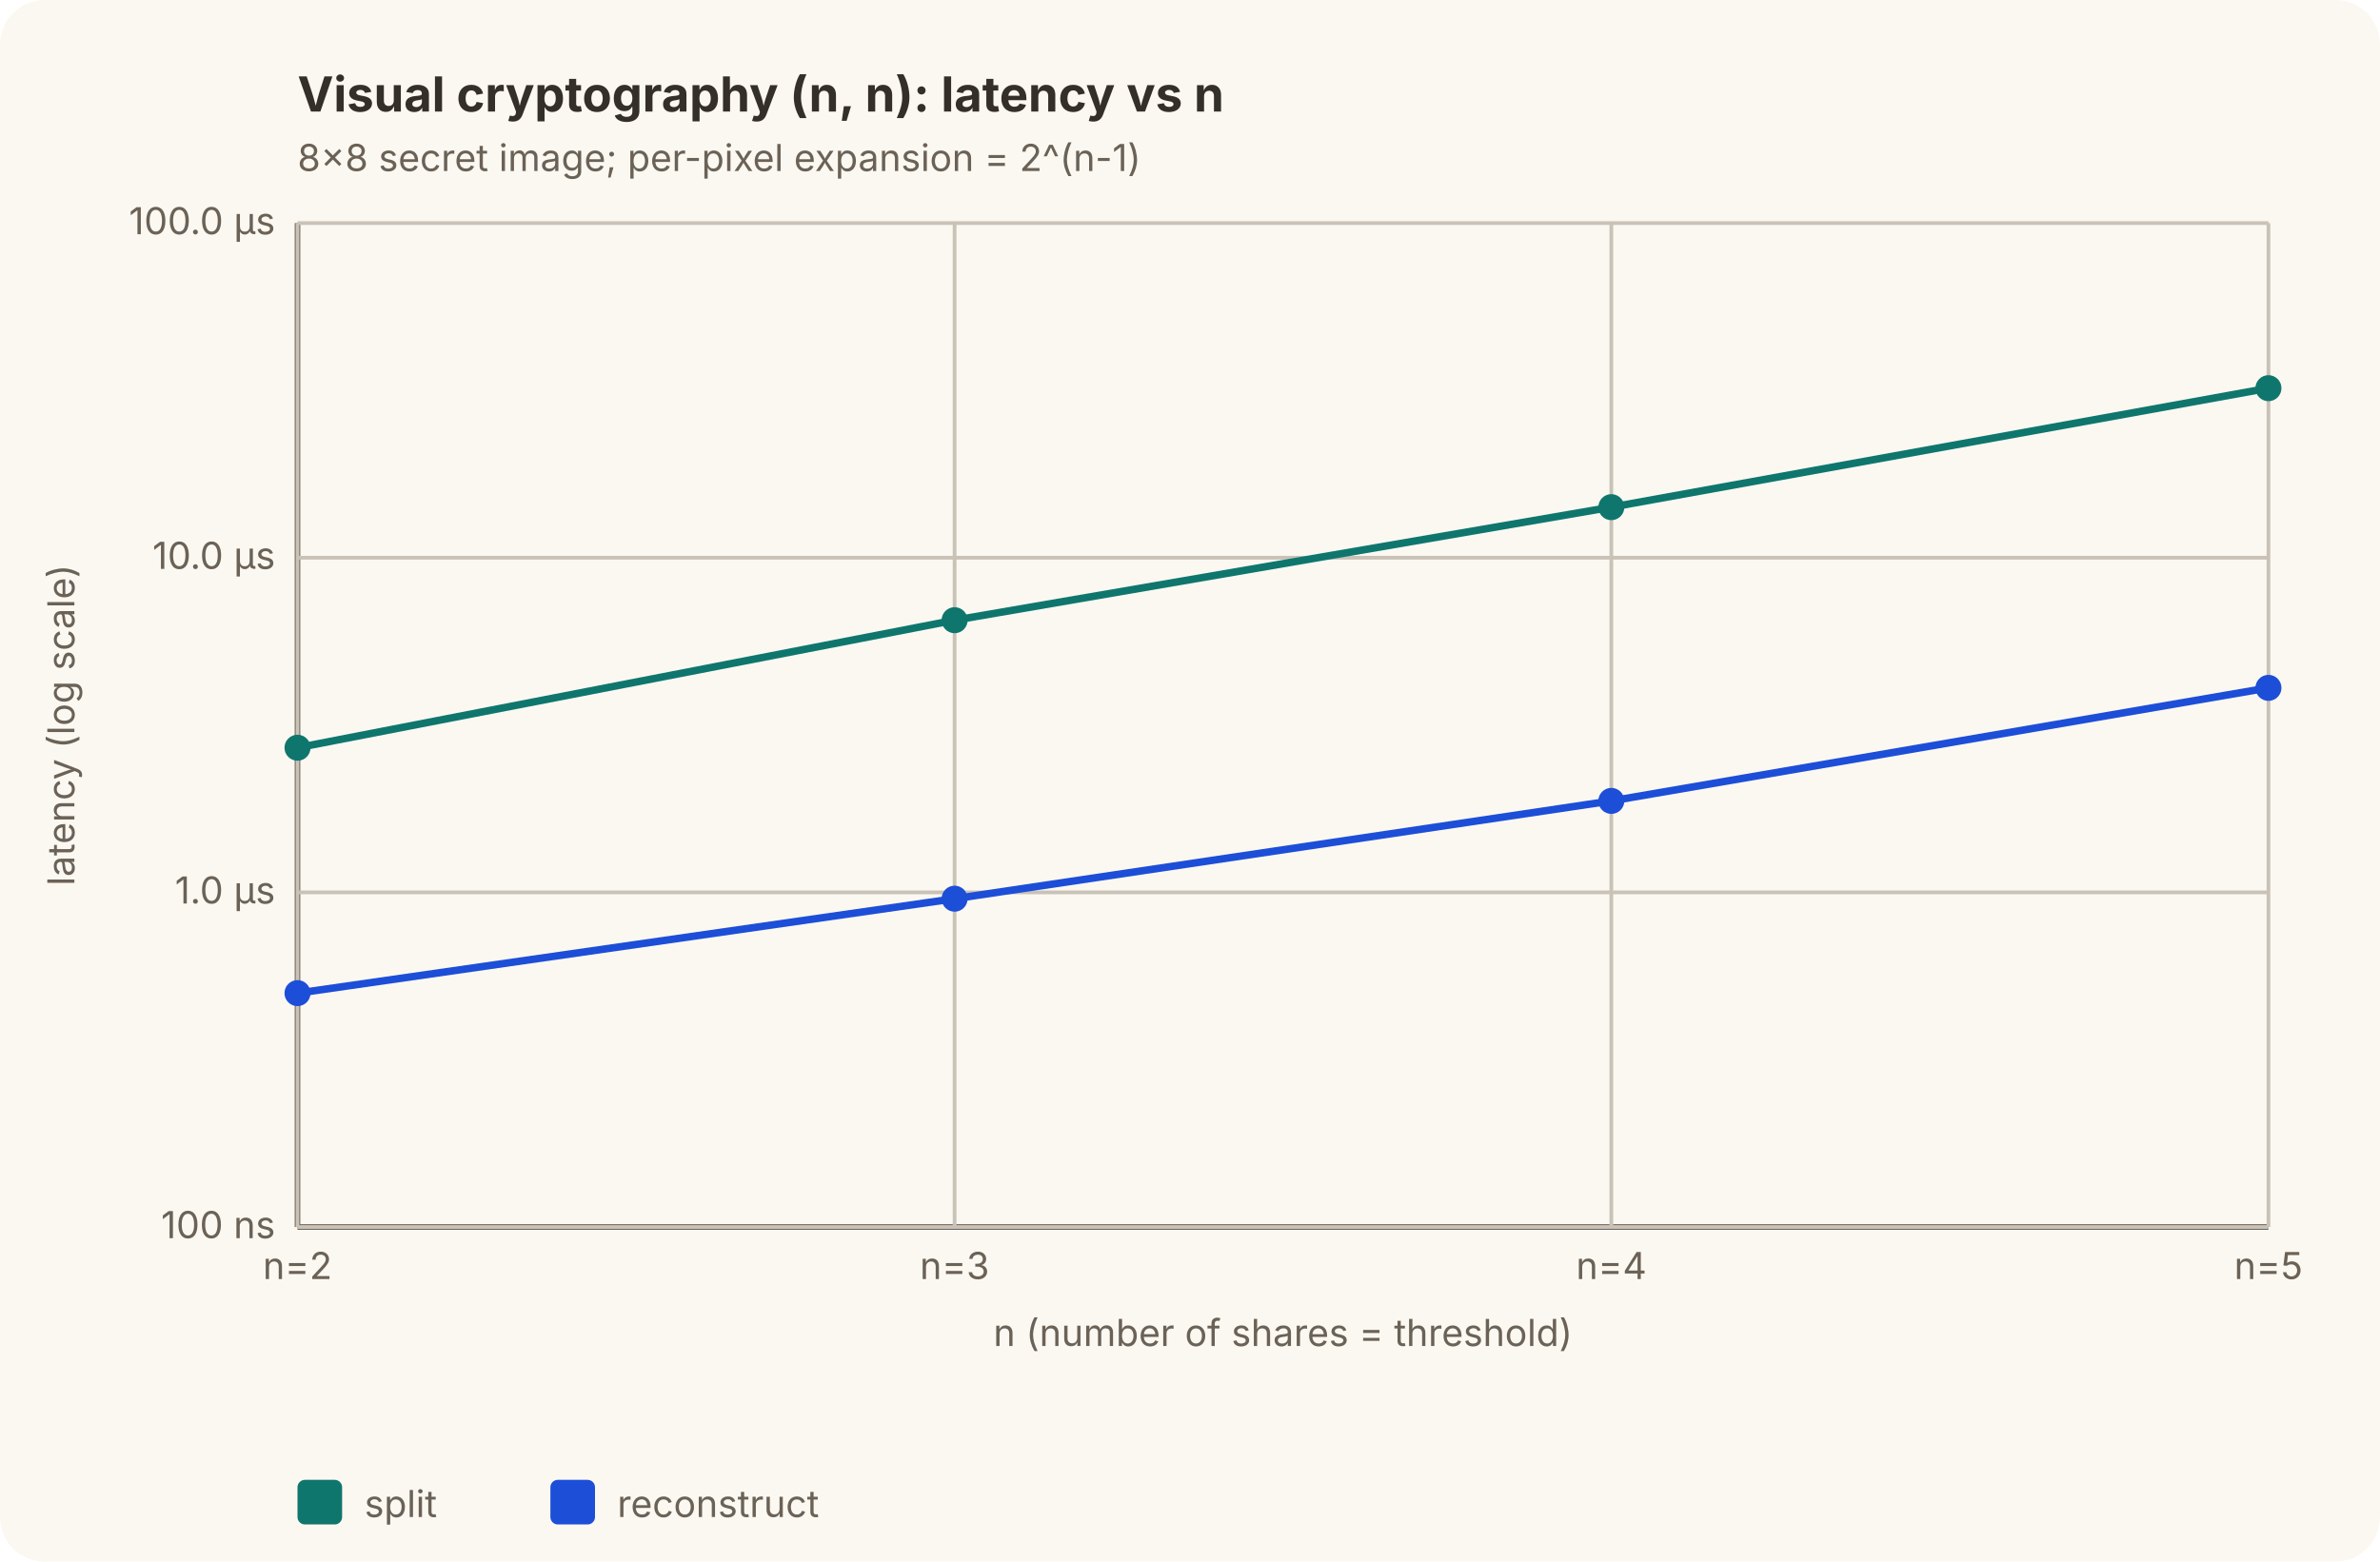
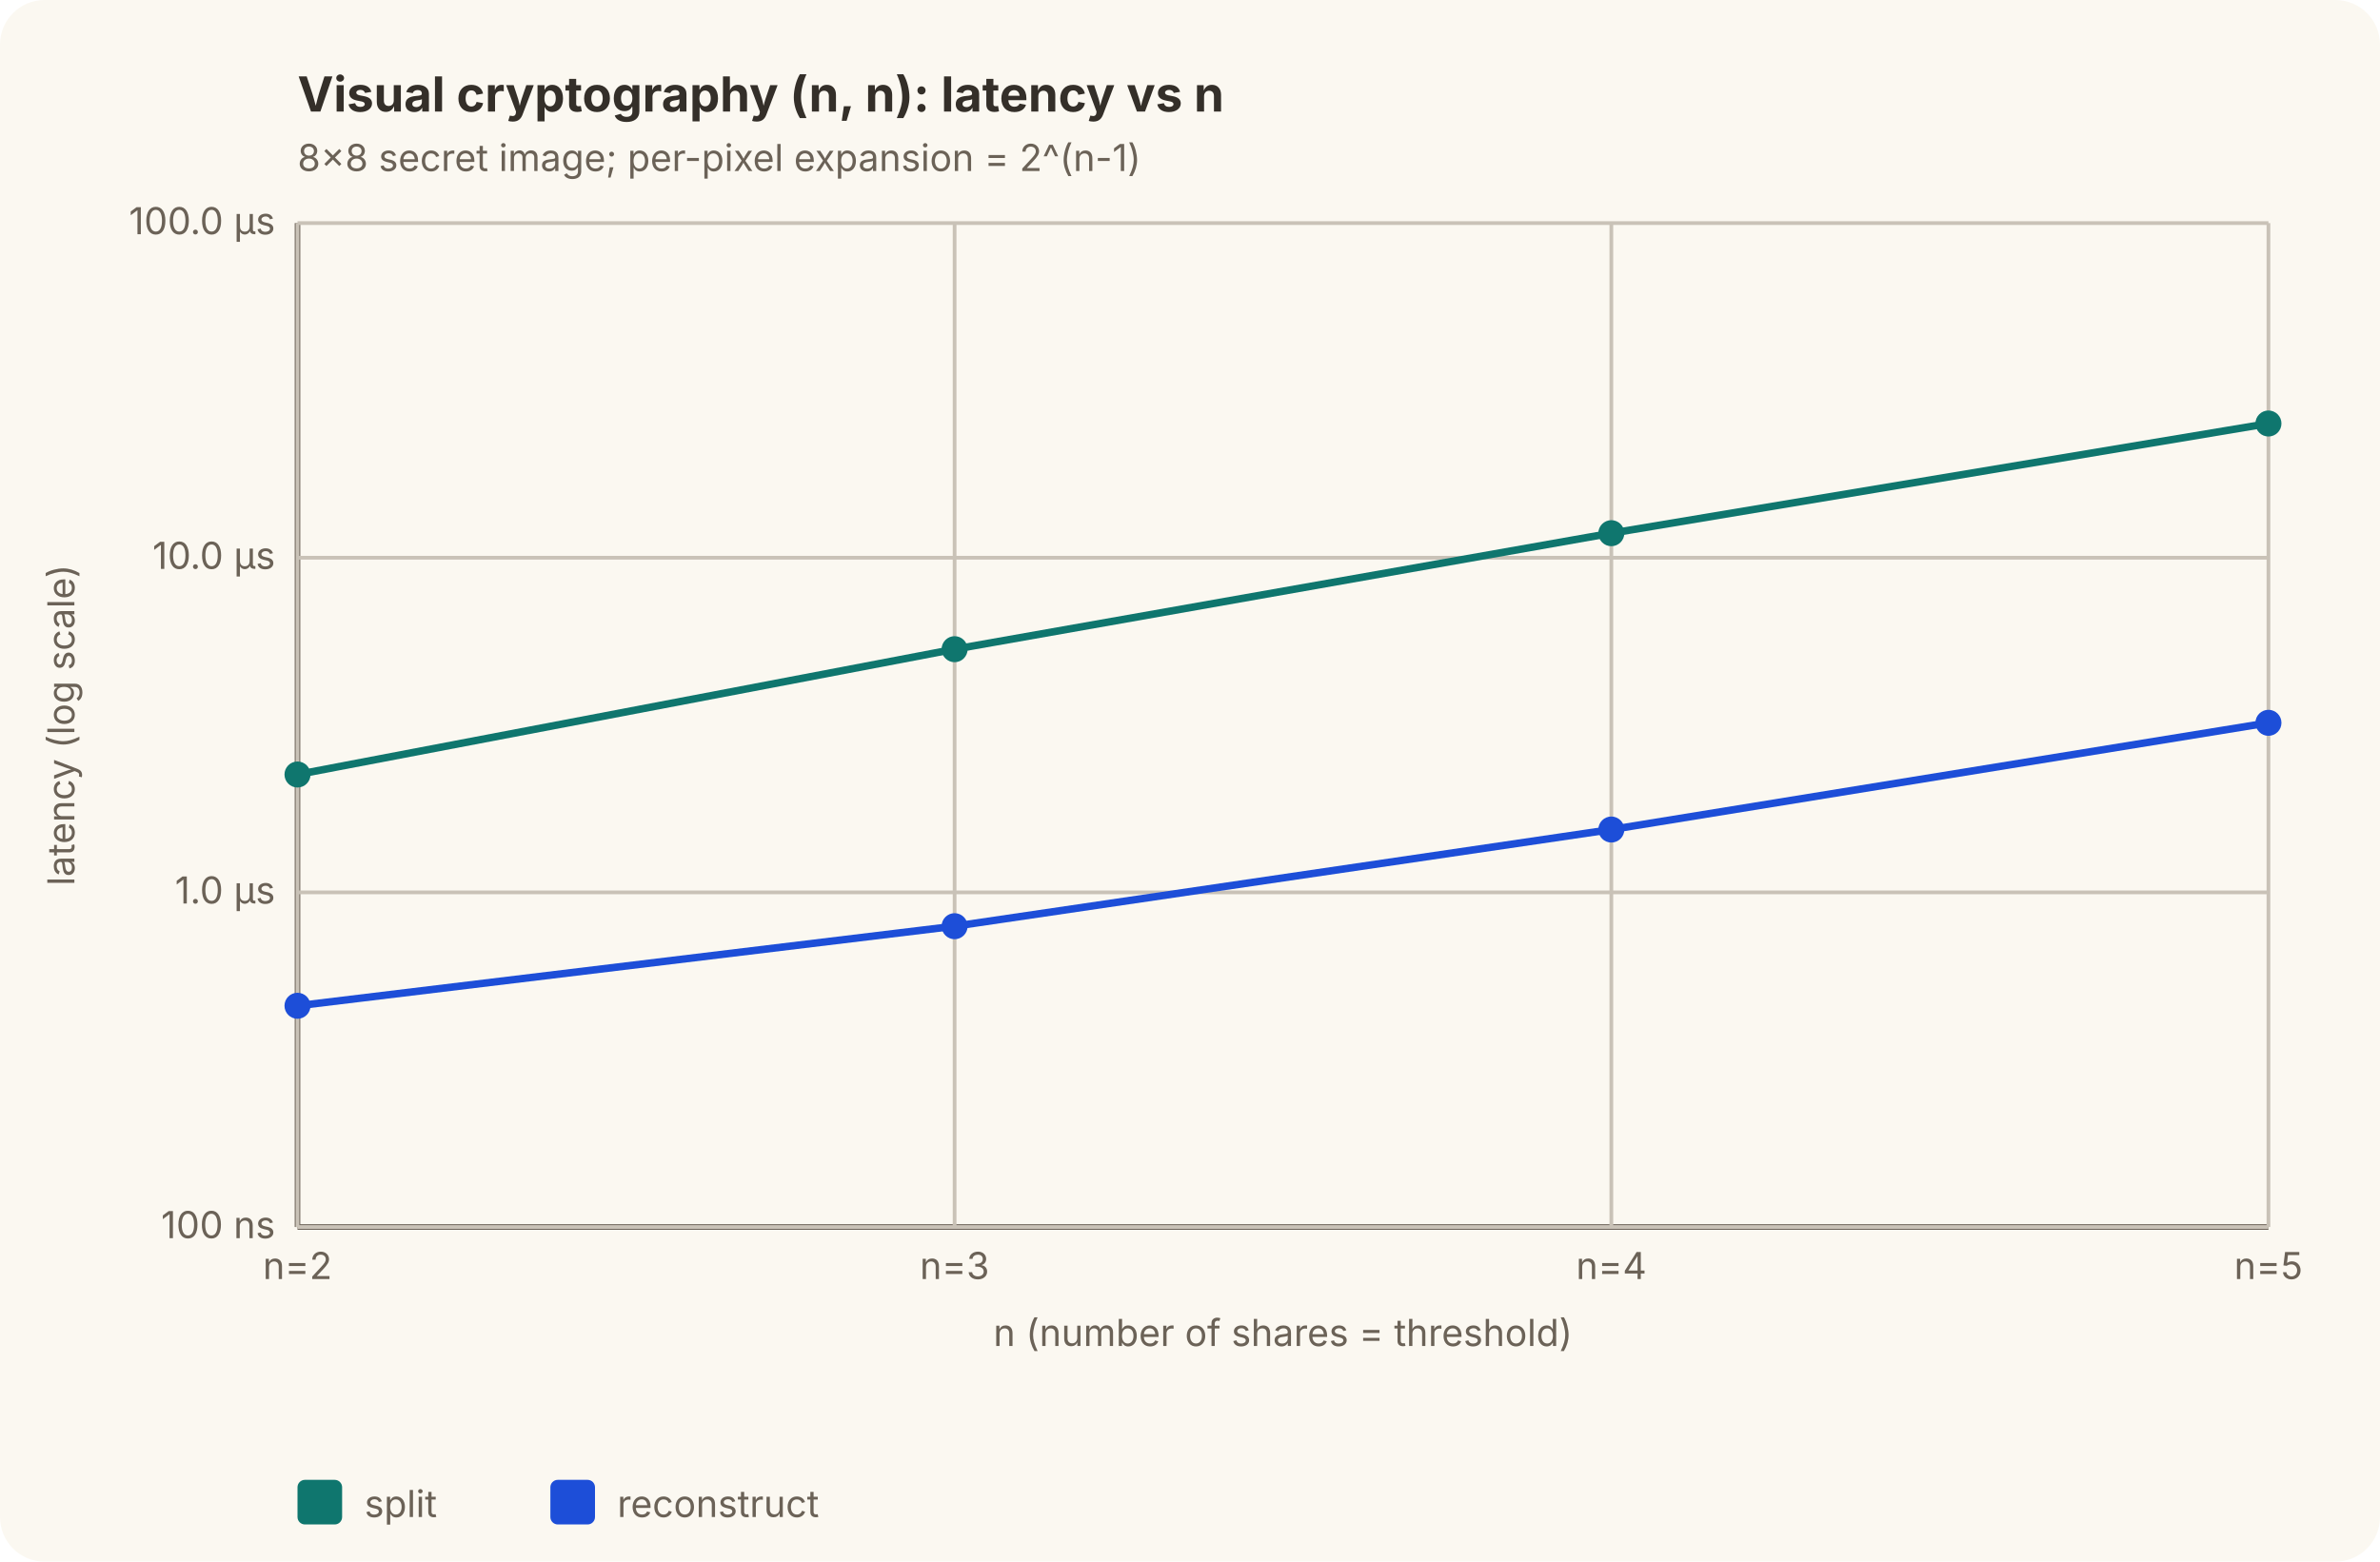
<svg xmlns="http://www.w3.org/2000/svg" width="640" height="420" viewBox="0 0 640 420" role="img">
  <style>
    .bg { fill: #fbf8f1; }
    .grid { stroke: #c9c2b7; stroke-width: 1; fill: none; }
    .axis { stroke: #6b6257; stroke-width: 1.5; fill: none; }
    .label { fill: #342f29; font: 11px ui-sans-serif, -apple-system, sans-serif; }
    .small { fill: #6b6257; font: 10px ui-sans-serif, -apple-system, sans-serif; }
    .title { fill: #342f29; font: bold 13px ui-sans-serif, -apple-system, sans-serif; }
  </style>
  <rect class="bg" x="0" y="0" width="640" height="420" rx="12" />
  <line class="axis" x1="80.0" y1="330.0" x2="610.0" y2="330.0" />
  <line class="axis" x1="80.0" y1="60.0" x2="80.0" y2="330.0" />
  <line class="grid" x1="80.0" y1="330.0" x2="610.0" y2="330.0" />
  <text class="small" x="74.0" y="333.0" text-anchor="end">100 ns</text>
  <line class="grid" x1="80.0" y1="240.0" x2="610.0" y2="240.0" />
  <text class="small" x="74.0" y="243.0" text-anchor="end">1.0 µs</text>
  <line class="grid" x1="80.0" y1="150.0" x2="610.0" y2="150.0" />
  <text class="small" x="74.0" y="153.0" text-anchor="end">10.0 µs</text>
  <line class="grid" x1="80.0" y1="60.0" x2="610.0" y2="60.0" />
  <text class="small" x="74.0" y="63.0" text-anchor="end">100.0 µs</text>
  <line class="grid" x1="80.0" y1="60.0" x2="80.0" y2="330.0" />
  <text class="small" x="80.0" y="344.0" text-anchor="middle">n=2</text>
  <line class="grid" x1="256.7" y1="60.0" x2="256.7" y2="330.0" />
  <text class="small" x="256.7" y="344.0" text-anchor="middle">n=3</text>
  <line class="grid" x1="433.3" y1="60.0" x2="433.3" y2="330.0" />
  <text class="small" x="433.3" y="344.0" text-anchor="middle">n=4</text>
  <line class="grid" x1="610.0" y1="60.0" x2="610.0" y2="330.0" />
  <text class="small" x="610.0" y="344.0" text-anchor="middle">n=5</text>
-   <path d="M 80.0 201.1 L 256.7 166.8 L 433.3 136.4 L 610.0 104.4" stroke="#0f766e" stroke-width="2" fill="none" />
-   <circle cx="80.0" cy="201.1" r="3.5" fill="#0f766e" />
-   <circle cx="256.7" cy="166.8" r="3.5" fill="#0f766e" />
-   <circle cx="433.3" cy="136.4" r="3.5" fill="#0f766e" />
-   <circle cx="610.0" cy="104.4" r="3.5" fill="#0f766e" />
-   <path d="M 80.0 267.1 L 256.7 241.7 L 433.3 215.4 L 610.0 185.0" stroke="#1d4ed8" stroke-width="2" fill="none" />
-   <circle cx="80.0" cy="267.1" r="3.5" fill="#1d4ed8" />
-   <circle cx="256.7" cy="241.7" r="3.5" fill="#1d4ed8" />
-   <circle cx="433.3" cy="215.4" r="3.5" fill="#1d4ed8" />
-   <circle cx="610.0" cy="185.0" r="3.5" fill="#1d4ed8" />
+   <path d="M 80.0 208.3 L 256.7 174.6 L 433.3 143.4 L 610.0 113.9" stroke="#0f766e" stroke-width="2" fill="none" />
+   <circle cx="80.0" cy="208.3" r="3.5" fill="#0f766e" />
+   <circle cx="256.7" cy="174.6" r="3.5" fill="#0f766e" />
+   <circle cx="433.3" cy="143.4" r="3.5" fill="#0f766e" />
+   <circle cx="610.0" cy="113.9" r="3.5" fill="#0f766e" />
+   <path d="M 80.0 270.5 L 256.7 249.1 L 433.3 223.1 L 610.0 194.4" stroke="#1d4ed8" stroke-width="2" fill="none" />
+   <circle cx="80.0" cy="270.5" r="3.5" fill="#1d4ed8" />
+   <circle cx="256.7" cy="249.1" r="3.5" fill="#1d4ed8" />
+   <circle cx="433.3" cy="223.1" r="3.5" fill="#1d4ed8" />
+   <circle cx="610.0" cy="194.4" r="3.5" fill="#1d4ed8" />
  <text class="title" x="80.0" y="30.0">Visual cryptography (n, n): latency vs n</text>
  <text class="small" x="80.0" y="46.0">8×8 secret image; per-pixel expansion = 2^(n-1)</text>
  <text class="small" x="345.0" y="362.0" text-anchor="middle">n (number of shares = threshold)</text>
  <text class="small" x="20" y="195.0" transform="rotate(-90 20 195.0)" text-anchor="middle">latency (log scale)</text>
  <rect x="80.0" y="398.0" width="12" height="12" fill="#0f766e" rx="2" />
  <text class="small" x="98.0" y="408.0">split</text>
  <rect x="148.0" y="398.0" width="12" height="12" fill="#1d4ed8" rx="2" />
  <text class="small" x="166.0" y="408.0">reconstruct</text>
</svg>
